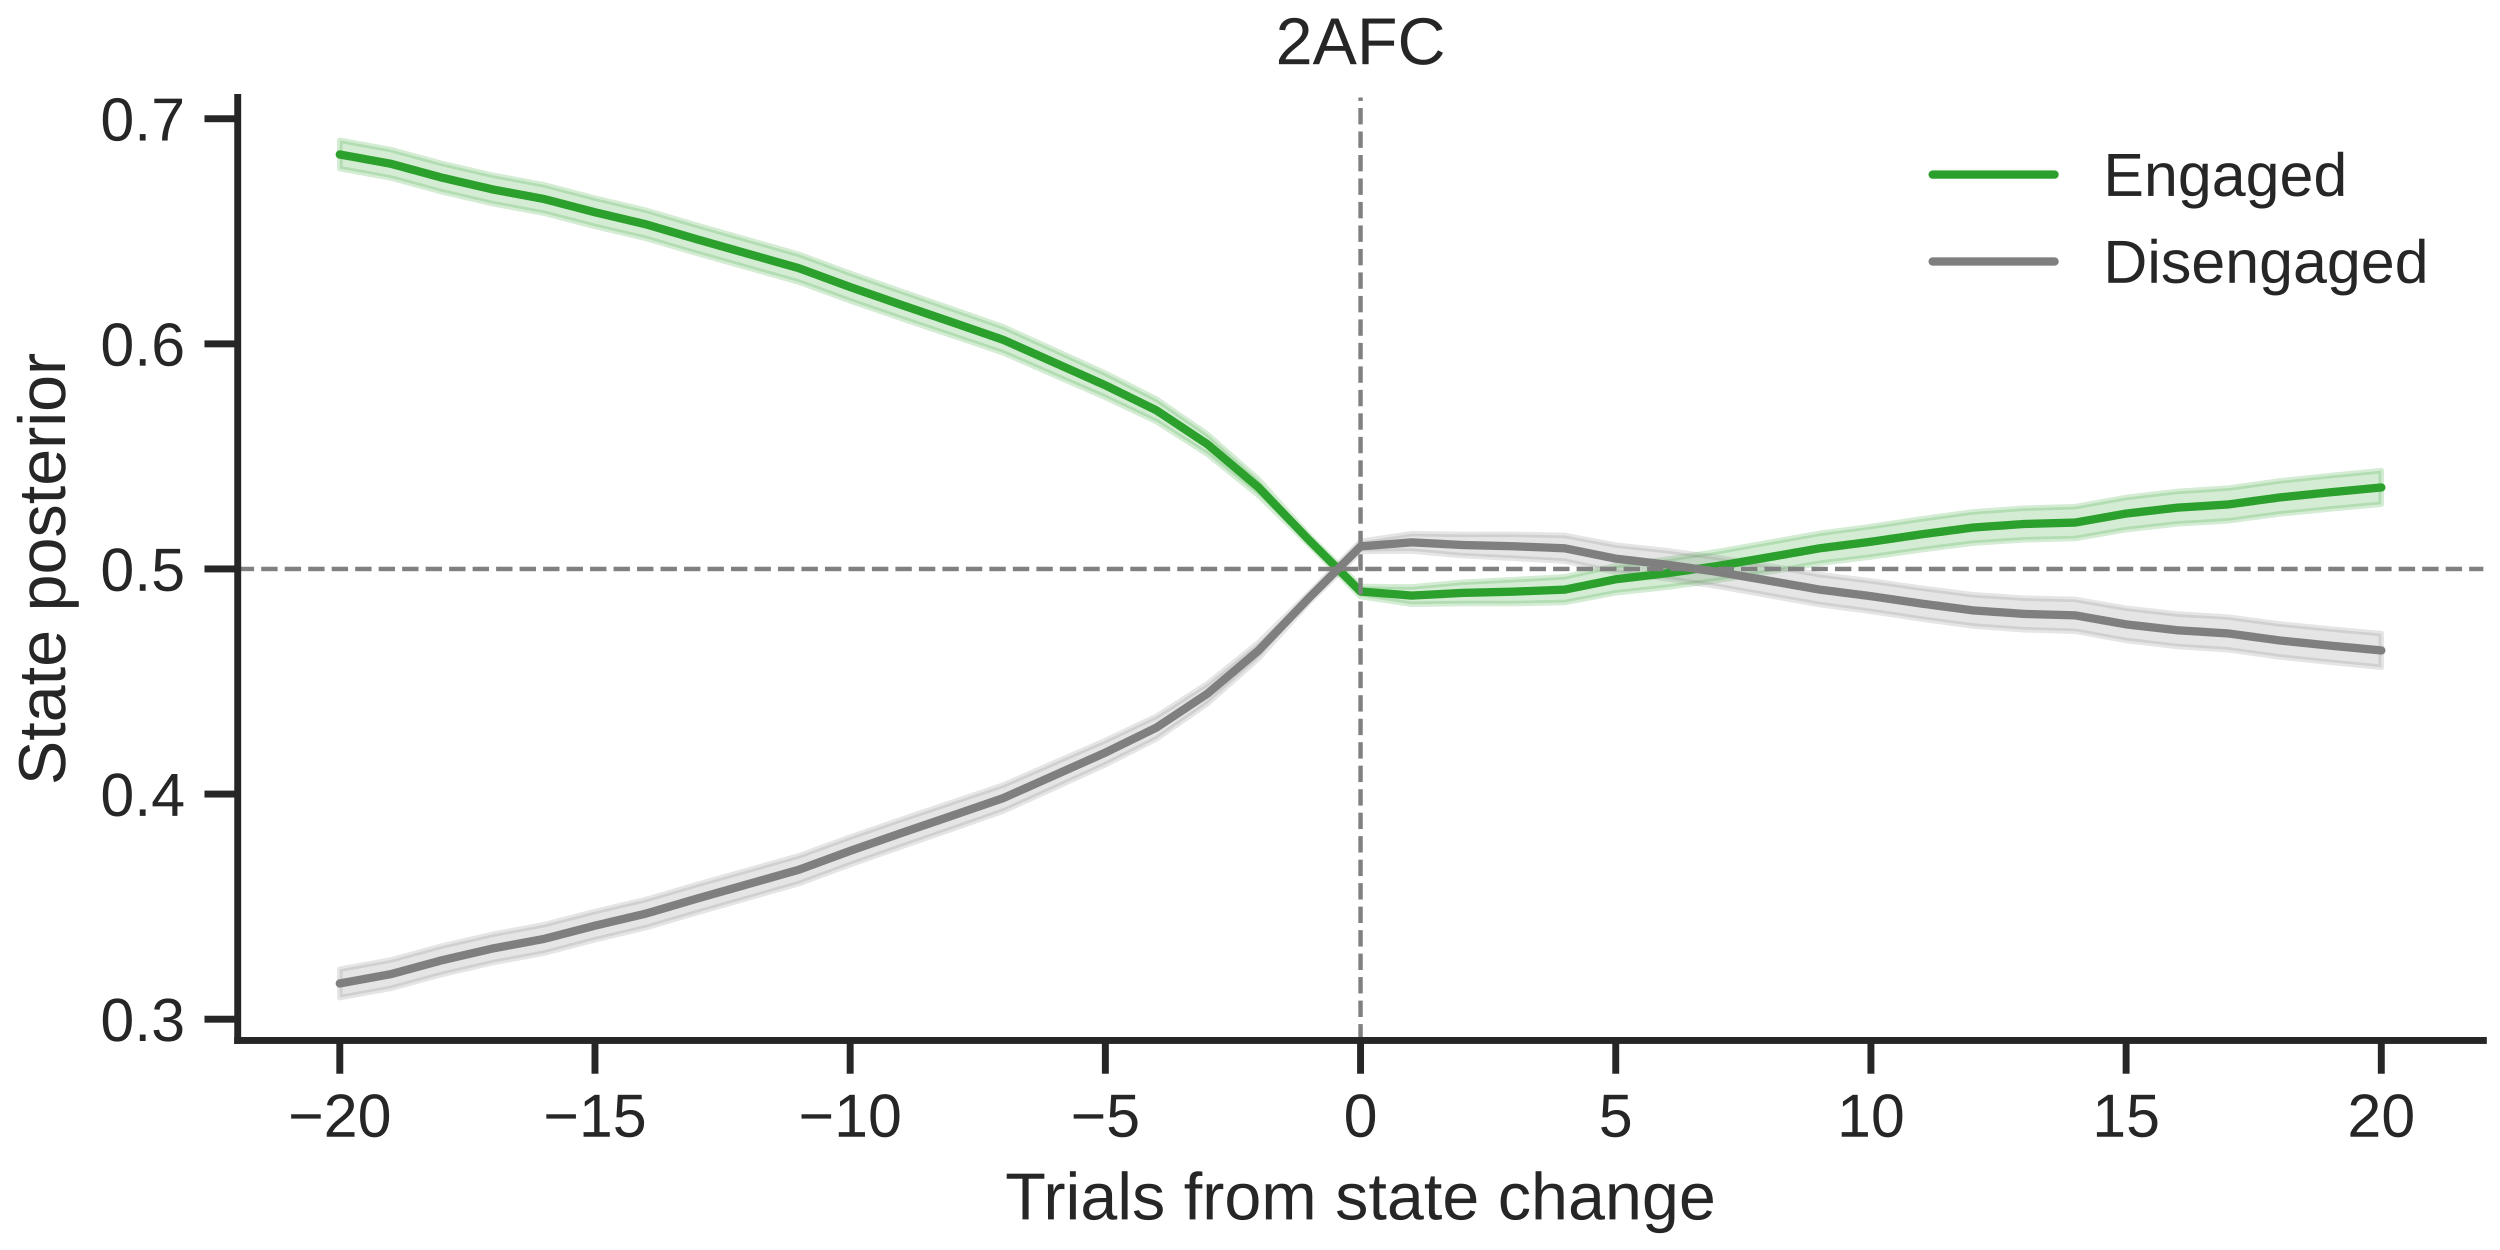
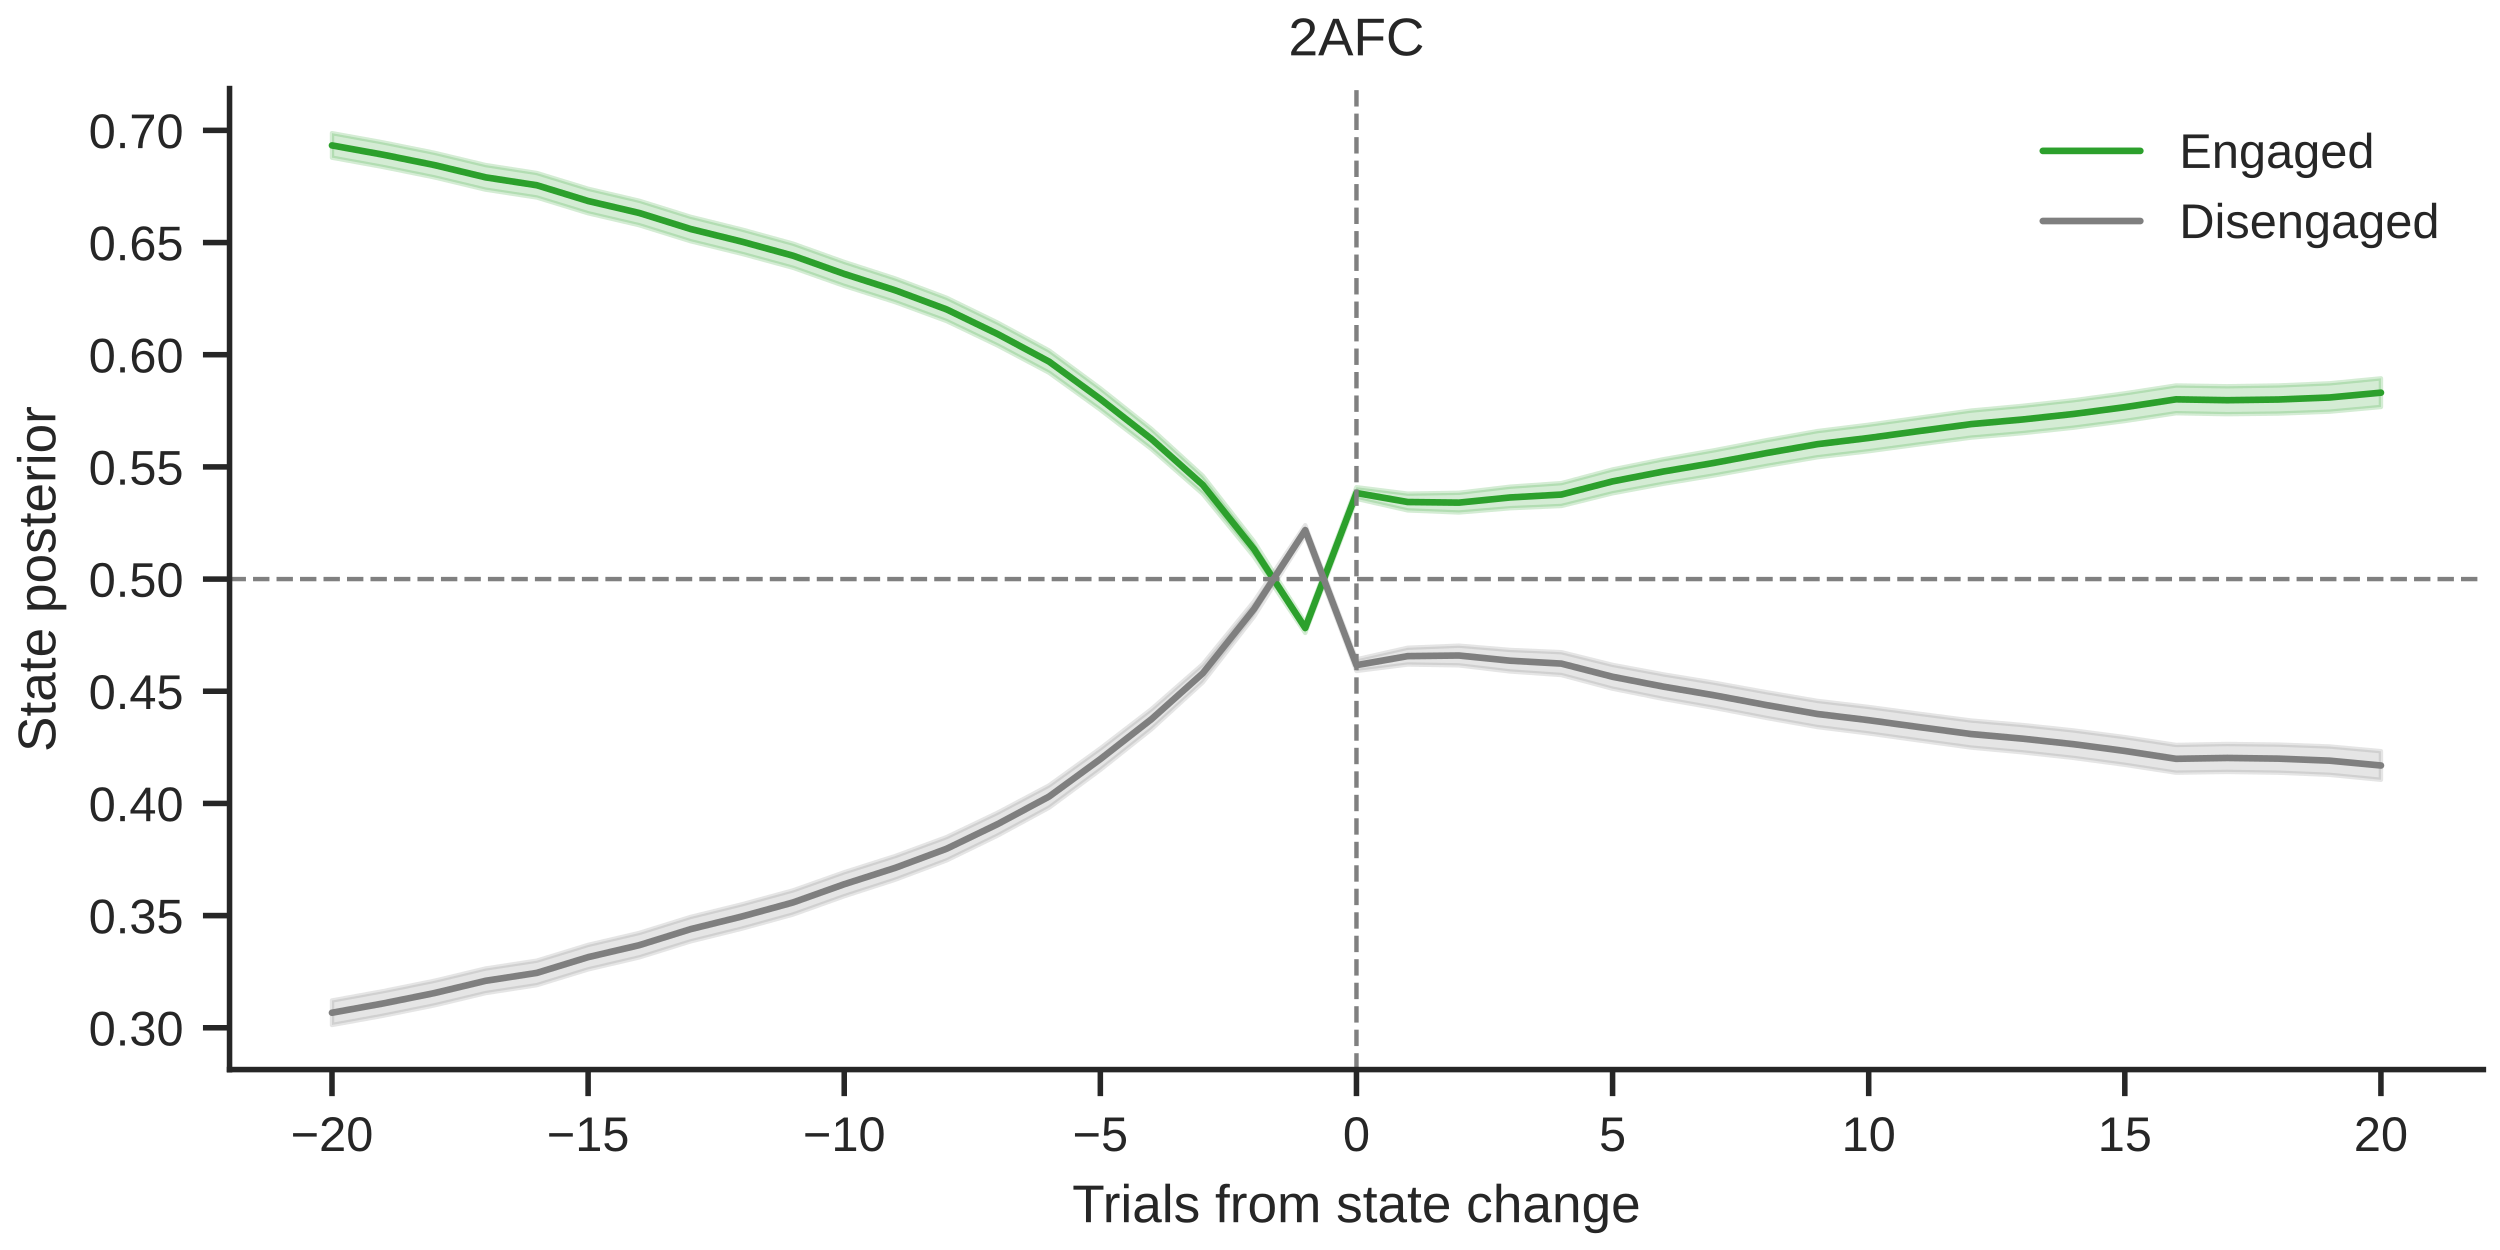
<svg xmlns="http://www.w3.org/2000/svg" xmlns:xlink="http://www.w3.org/1999/xlink" width="451.276pt" height="225.638pt" viewBox="0 0 451.276 225.638" version="1.1">
  <defs>
    <style type="text/css">*{stroke-linejoin: round; stroke-linecap: butt}</style>
  </defs>
  <g id="figure_1">
    <g id="patch_1">
      <path d="M 0 225.638  L 451.276 225.638  L 451.276 0  L 0 0  z " style="fill: #ffffff" />
    </g>
    <g id="axes_1">
      <g id="patch_2">
-         <path d="M 42.911 187.816  L 448.275 187.816  L 448.275 17.59  L 42.911 17.59  z " style="fill: #ffffff" />
+         <path d="M 41.435 193.069  L 448.275 193.069  L 448.275 15.989  L 41.435 15.989  z " style="fill: #ffffff" />
      </g>
      <g id="matplotlib.axis_1">
        <g id="xtick_1">
          <g id="line2d_1">
            <defs>
-               <path id="mf9cedc2fc2" d="M 0 0  L 0 6  " style="stroke: #262626; stroke-width: 1.25" />
+               <path id="m4733bcad8b" d="M 0 0  L 0 4.8  " style="stroke: #262626" />
            </defs>
            <g>
-               <use xlink:href="#mf9cedc2fc2" x="61.337" y="187.816" style="fill: #262626; stroke: #262626; stroke-width: 1.25" />
+               <use xlink:href="#m4733bcad8b" x="59.928" y="193.069" style="fill: #262626; stroke: #262626" />
            </g>
          </g>
          <g id="text_1">
-             <text style="font-size: 11px; font-family: 'Arial', 'DejaVu Sans', 'Liberation Sans', 'Bitstream Vera Sans', sans-serif; text-anchor: middle; fill: #262626" x="61.337" y="205.19" transform="rotate(-0 61.33652 205.1901)">−20</text>
+             <text style="font-size: 8.8px; font-family: 'Arial', 'DejaVu Sans', 'Liberation Sans', 'Bitstream Vera Sans', sans-serif; text-anchor: middle; fill: #262626" x="59.928" y="207.776" transform="rotate(-0 59.92797 207.776)">−20</text>
          </g>
        </g>
        <g id="xtick_2">
          <g id="line2d_2">
            <g>
-               <use xlink:href="#mf9cedc2fc2" x="107.401" y="187.816" style="fill: #262626; stroke: #262626; stroke-width: 1.25" />
+               <use xlink:href="#m4733bcad8b" x="106.16" y="193.069" style="fill: #262626; stroke: #262626" />
            </g>
          </g>
          <g id="text_2">
-             <text style="font-size: 11px; font-family: 'Arial', 'DejaVu Sans', 'Liberation Sans', 'Bitstream Vera Sans', sans-serif; text-anchor: middle; fill: #262626" x="107.401" y="205.19" transform="rotate(-0 107.4007 205.1901)">−15</text>
+             <text style="font-size: 8.8px; font-family: 'Arial', 'DejaVu Sans', 'Liberation Sans', 'Bitstream Vera Sans', sans-serif; text-anchor: middle; fill: #262626" x="106.16" y="207.776" transform="rotate(-0 106.1598 207.776)">−15</text>
          </g>
        </g>
        <g id="xtick_3">
          <g id="line2d_3">
            <g>
-               <use xlink:href="#mf9cedc2fc2" x="153.465" y="187.816" style="fill: #262626; stroke: #262626; stroke-width: 1.25" />
+               <use xlink:href="#m4733bcad8b" x="152.392" y="193.069" style="fill: #262626; stroke: #262626" />
            </g>
          </g>
          <g id="text_3">
-             <text style="font-size: 11px; font-family: 'Arial', 'DejaVu Sans', 'Liberation Sans', 'Bitstream Vera Sans', sans-serif; text-anchor: middle; fill: #262626" x="153.465" y="205.19" transform="rotate(-0 153.4648 205.1901)">−10</text>
+             <text style="font-size: 8.8px; font-family: 'Arial', 'DejaVu Sans', 'Liberation Sans', 'Bitstream Vera Sans', sans-serif; text-anchor: middle; fill: #262626" x="152.392" y="207.776" transform="rotate(-0 152.3916 207.776)">−10</text>
          </g>
        </g>
        <g id="xtick_4">
          <g id="line2d_4">
            <g>
-               <use xlink:href="#mf9cedc2fc2" x="199.529" y="187.816" style="fill: #262626; stroke: #262626; stroke-width: 1.25" />
+               <use xlink:href="#m4733bcad8b" x="198.623" y="193.069" style="fill: #262626; stroke: #262626" />
            </g>
          </g>
          <g id="text_4">
-             <text style="font-size: 11px; font-family: 'Arial', 'DejaVu Sans', 'Liberation Sans', 'Bitstream Vera Sans', sans-serif; text-anchor: middle; fill: #262626" x="199.529" y="205.19" transform="rotate(-0 199.529 205.1901)">−5</text>
+             <text style="font-size: 8.8px; font-family: 'Arial', 'DejaVu Sans', 'Liberation Sans', 'Bitstream Vera Sans', sans-serif; text-anchor: middle; fill: #262626" x="198.623" y="207.776" transform="rotate(-0 198.6235 207.776)">−5</text>
          </g>
        </g>
        <g id="xtick_5">
          <g id="line2d_5">
            <g>
-               <use xlink:href="#mf9cedc2fc2" x="245.593" y="187.816" style="fill: #262626; stroke: #262626; stroke-width: 1.25" />
+               <use xlink:href="#m4733bcad8b" x="244.855" y="193.069" style="fill: #262626; stroke: #262626" />
            </g>
          </g>
          <g id="text_5">
-             <text style="font-size: 11px; font-family: 'Arial', 'DejaVu Sans', 'Liberation Sans', 'Bitstream Vera Sans', sans-serif; text-anchor: middle; fill: #262626" x="245.593" y="205.19" transform="rotate(-0 245.5931 205.1901)">0</text>
+             <text style="font-size: 8.8px; font-family: 'Arial', 'DejaVu Sans', 'Liberation Sans', 'Bitstream Vera Sans', sans-serif; text-anchor: middle; fill: #262626" x="244.855" y="207.776" transform="rotate(-0 244.8553 207.776)">0</text>
          </g>
        </g>
        <g id="xtick_6">
          <g id="line2d_6">
            <g>
-               <use xlink:href="#mf9cedc2fc2" x="291.657" y="187.816" style="fill: #262626; stroke: #262626; stroke-width: 1.25" />
+               <use xlink:href="#m4733bcad8b" x="291.087" y="193.069" style="fill: #262626; stroke: #262626" />
            </g>
          </g>
          <g id="text_6">
-             <text style="font-size: 11px; font-family: 'Arial', 'DejaVu Sans', 'Liberation Sans', 'Bitstream Vera Sans', sans-serif; text-anchor: middle; fill: #262626" x="291.657" y="205.19" transform="rotate(-0 291.6573 205.1901)">5</text>
+             <text style="font-size: 8.8px; font-family: 'Arial', 'DejaVu Sans', 'Liberation Sans', 'Bitstream Vera Sans', sans-serif; text-anchor: middle; fill: #262626" x="291.087" y="207.776" transform="rotate(-0 291.0871 207.776)">5</text>
          </g>
        </g>
        <g id="xtick_7">
          <g id="line2d_7">
            <g>
-               <use xlink:href="#mf9cedc2fc2" x="337.721" y="187.816" style="fill: #262626; stroke: #262626; stroke-width: 1.25" />
+               <use xlink:href="#m4733bcad8b" x="337.319" y="193.069" style="fill: #262626; stroke: #262626" />
            </g>
          </g>
          <g id="text_7">
-             <text style="font-size: 11px; font-family: 'Arial', 'DejaVu Sans', 'Liberation Sans', 'Bitstream Vera Sans', sans-serif; text-anchor: middle; fill: #262626" x="337.721" y="205.19" transform="rotate(-0 337.7214 205.1901)">10</text>
+             <text style="font-size: 8.8px; font-family: 'Arial', 'DejaVu Sans', 'Liberation Sans', 'Bitstream Vera Sans', sans-serif; text-anchor: middle; fill: #262626" x="337.319" y="207.776" transform="rotate(-0 337.319 207.776)">10</text>
          </g>
        </g>
        <g id="xtick_8">
          <g id="line2d_8">
            <g>
-               <use xlink:href="#mf9cedc2fc2" x="383.786" y="187.816" style="fill: #262626; stroke: #262626; stroke-width: 1.25" />
+               <use xlink:href="#m4733bcad8b" x="383.551" y="193.069" style="fill: #262626; stroke: #262626" />
            </g>
          </g>
          <g id="text_8">
-             <text style="font-size: 11px; font-family: 'Arial', 'DejaVu Sans', 'Liberation Sans', 'Bitstream Vera Sans', sans-serif; text-anchor: middle; fill: #262626" x="383.786" y="205.19" transform="rotate(-0 383.7855 205.1901)">15</text>
+             <text style="font-size: 8.8px; font-family: 'Arial', 'DejaVu Sans', 'Liberation Sans', 'Bitstream Vera Sans', sans-serif; text-anchor: middle; fill: #262626" x="383.551" y="207.776" transform="rotate(-0 383.5508 207.776)">15</text>
          </g>
        </g>
        <g id="xtick_9">
          <g id="line2d_9">
            <g>
-               <use xlink:href="#mf9cedc2fc2" x="429.85" y="187.816" style="fill: #262626; stroke: #262626; stroke-width: 1.25" />
+               <use xlink:href="#m4733bcad8b" x="429.783" y="193.069" style="fill: #262626; stroke: #262626" />
            </g>
          </g>
          <g id="text_9">
-             <text style="font-size: 11px; font-family: 'Arial', 'DejaVu Sans', 'Liberation Sans', 'Bitstream Vera Sans', sans-serif; text-anchor: middle; fill: #262626" x="429.85" y="205.19" transform="rotate(-0 429.8497 205.1901)">20</text>
+             <text style="font-size: 8.8px; font-family: 'Arial', 'DejaVu Sans', 'Liberation Sans', 'Bitstream Vera Sans', sans-serif; text-anchor: middle; fill: #262626" x="429.783" y="207.776" transform="rotate(-0 429.7826 207.776)">20</text>
          </g>
        </g>
        <g id="text_10">
-           <text style="font-size: 12px; font-family: 'Arial', 'DejaVu Sans', 'Liberation Sans', 'Bitstream Vera Sans', sans-serif; text-anchor: middle; fill: #262626" x="245.593" y="220.112" transform="rotate(-0 245.5931 220.1119)">Trials from state change</text>
+           <text style="font-size: 9.6px; font-family: 'Arial', 'DejaVu Sans', 'Liberation Sans', 'Bitstream Vera Sans', sans-serif; text-anchor: middle; fill: #262626" x="244.855" y="220.617" transform="rotate(-0 244.8553 220.6171)">Trials from state change</text>
        </g>
      </g>
      <g id="matplotlib.axis_2">
        <g id="ytick_1">
          <g id="line2d_10">
            <defs>
-               <path id="mc2719b0545" d="M 0 0  L -6 0  " style="stroke: #262626; stroke-width: 1.25" />
+               <path id="mb0cba31950" d="M 0 0  L -4.8 0  " style="stroke: #262626" />
            </defs>
            <g>
-               <use xlink:href="#mc2719b0545" x="42.911" y="183.976" style="fill: #262626; stroke: #262626; stroke-width: 1.25" />
+               <use xlink:href="#mb0cba31950" x="41.435" y="185.524" style="fill: #262626; stroke: #262626" />
            </g>
          </g>
          <g id="text_11">
-             <text style="font-size: 11px; font-family: 'Arial', 'DejaVu Sans', 'Liberation Sans', 'Bitstream Vera Sans', sans-serif; text-anchor: end; fill: #262626" x="33.411" y="187.913" transform="rotate(-0 33.41087 187.9129)">0.3</text>
+             <text style="font-size: 8.8px; font-family: 'Arial', 'DejaVu Sans', 'Liberation Sans', 'Bitstream Vera Sans', sans-serif; text-anchor: end; fill: #262626" x="33.135" y="188.727" transform="rotate(-0 33.13524 188.727)">0.30</text>
          </g>
        </g>
        <g id="ytick_2">
          <g id="line2d_11">
            <g>
-               <use xlink:href="#mc2719b0545" x="42.911" y="143.34" style="fill: #262626; stroke: #262626; stroke-width: 1.25" />
+               <use xlink:href="#mb0cba31950" x="41.435" y="165.275" style="fill: #262626; stroke: #262626" />
            </g>
          </g>
          <g id="text_12">
-             <text style="font-size: 11px; font-family: 'Arial', 'DejaVu Sans', 'Liberation Sans', 'Bitstream Vera Sans', sans-serif; text-anchor: end; fill: #262626" x="33.411" y="147.276" transform="rotate(-0 33.41087 147.2764)">0.4</text>
+             <text style="font-size: 8.8px; font-family: 'Arial', 'DejaVu Sans', 'Liberation Sans', 'Bitstream Vera Sans', sans-serif; text-anchor: end; fill: #262626" x="33.135" y="168.478" transform="rotate(-0 33.13524 168.4785)">0.35</text>
          </g>
        </g>
        <g id="ytick_3">
          <g id="line2d_12">
            <g>
-               <use xlink:href="#mc2719b0545" x="42.911" y="102.703" style="fill: #262626; stroke: #262626; stroke-width: 1.25" />
+               <use xlink:href="#mb0cba31950" x="41.435" y="145.027" style="fill: #262626; stroke: #262626" />
            </g>
          </g>
          <g id="text_13">
-             <text style="font-size: 11px; font-family: 'Arial', 'DejaVu Sans', 'Liberation Sans', 'Bitstream Vera Sans', sans-serif; text-anchor: end; fill: #262626" x="33.411" y="106.64" transform="rotate(-0 33.41087 106.6398)">0.5</text>
+             <text style="font-size: 8.8px; font-family: 'Arial', 'DejaVu Sans', 'Liberation Sans', 'Bitstream Vera Sans', sans-serif; text-anchor: end; fill: #262626" x="33.135" y="148.23" transform="rotate(-0 33.13524 148.2299)">0.40</text>
          </g>
        </g>
        <g id="ytick_4">
          <g id="line2d_13">
            <g>
-               <use xlink:href="#mc2719b0545" x="42.911" y="62.067" style="fill: #262626; stroke: #262626; stroke-width: 1.25" />
+               <use xlink:href="#mb0cba31950" x="41.435" y="124.778" style="fill: #262626; stroke: #262626" />
            </g>
          </g>
          <g id="text_14">
-             <text style="font-size: 11px; font-family: 'Arial', 'DejaVu Sans', 'Liberation Sans', 'Bitstream Vera Sans', sans-serif; text-anchor: end; fill: #262626" x="33.411" y="66.003" transform="rotate(-0 33.41087 66.00332)">0.6</text>
+             <text style="font-size: 8.8px; font-family: 'Arial', 'DejaVu Sans', 'Liberation Sans', 'Bitstream Vera Sans', sans-serif; text-anchor: end; fill: #262626" x="33.135" y="127.981" transform="rotate(-0 33.13524 127.9813)">0.45</text>
          </g>
        </g>
        <g id="ytick_5">
          <g id="line2d_14">
            <g>
-               <use xlink:href="#mc2719b0545" x="42.911" y="21.43" style="fill: #262626; stroke: #262626; stroke-width: 1.25" />
+               <use xlink:href="#mb0cba31950" x="41.435" y="104.529" style="fill: #262626; stroke: #262626" />
            </g>
          </g>
          <g id="text_15">
-             <text style="font-size: 11px; font-family: 'Arial', 'DejaVu Sans', 'Liberation Sans', 'Bitstream Vera Sans', sans-serif; text-anchor: end; fill: #262626" x="33.411" y="25.367" transform="rotate(-0 33.41087 25.3668)">0.7</text>
-           </g>
-         </g>
-         <g id="text_16">
-           <text style="font-size: 12px; font-family: 'Arial', 'DejaVu Sans', 'Liberation Sans', 'Bitstream Vera Sans', sans-serif; text-anchor: middle; fill: #262626" x="11.736" y="102.703" transform="rotate(-90 11.73587 102.703)">State posterior</text>
+             <text style="font-size: 8.8px; font-family: 'Arial', 'DejaVu Sans', 'Liberation Sans', 'Bitstream Vera Sans', sans-serif; text-anchor: end; fill: #262626" x="33.135" y="107.733" transform="rotate(-0 33.13524 107.7327)">0.50</text>
+           </g>
+         </g>
+         <g id="ytick_6">
+           <g id="line2d_15">
+             <g>
+               <use xlink:href="#mb0cba31950" x="41.435" y="84.281" style="fill: #262626; stroke: #262626" />
+             </g>
+           </g>
+           <g id="text_16">
+             <text style="font-size: 8.8px; font-family: 'Arial', 'DejaVu Sans', 'Liberation Sans', 'Bitstream Vera Sans', sans-serif; text-anchor: end; fill: #262626" x="33.135" y="87.484" transform="rotate(-0 33.13524 87.48408)">0.55</text>
+           </g>
+         </g>
+         <g id="ytick_7">
+           <g id="line2d_16">
+             <g>
+               <use xlink:href="#mb0cba31950" x="41.435" y="64.032" style="fill: #262626; stroke: #262626" />
+             </g>
+           </g>
+           <g id="text_17">
+             <text style="font-size: 8.8px; font-family: 'Arial', 'DejaVu Sans', 'Liberation Sans', 'Bitstream Vera Sans', sans-serif; text-anchor: end; fill: #262626" x="33.135" y="67.235" transform="rotate(-0 33.13524 67.23549)">0.60</text>
+           </g>
+         </g>
+         <g id="ytick_8">
+           <g id="line2d_17">
+             <g>
+               <use xlink:href="#mb0cba31950" x="41.435" y="43.784" style="fill: #262626; stroke: #262626" />
+             </g>
+           </g>
+           <g id="text_18">
+             <text style="font-size: 8.8px; font-family: 'Arial', 'DejaVu Sans', 'Liberation Sans', 'Bitstream Vera Sans', sans-serif; text-anchor: end; fill: #262626" x="33.135" y="46.987" transform="rotate(-0 33.13524 46.98689)">0.65</text>
+           </g>
+         </g>
+         <g id="ytick_9">
+           <g id="line2d_18">
+             <g>
+               <use xlink:href="#mb0cba31950" x="41.435" y="23.535" style="fill: #262626; stroke: #262626" />
+             </g>
+           </g>
+           <g id="text_19">
+             <text style="font-size: 8.8px; font-family: 'Arial', 'DejaVu Sans', 'Liberation Sans', 'Bitstream Vera Sans', sans-serif; text-anchor: end; fill: #262626" x="33.135" y="26.738" transform="rotate(-0 33.13524 26.7383)">0.70</text>
+           </g>
+         </g>
+         <g id="text_20">
+           <text style="font-size: 9.6px; font-family: 'Arial', 'DejaVu Sans', 'Liberation Sans', 'Bitstream Vera Sans', sans-serif; text-anchor: middle; fill: #262626" x="9.989" y="104.529" transform="rotate(-90 9.989303 104.5294)">State posterior</text>
        </g>
      </g>
      <g id="FillBetweenPolyCollection_1">
        <defs>
-           <path id="m1796083122" d="M 61.337 -200.311  L 61.337 -195.193  L 70.549 -193.514  L 79.762 -191.006  L 88.975 -188.869  L 98.188 -187.154  L 107.401 -184.769  L 116.613 -182.601  L 125.826 -179.9  L 135.039 -177.303  L 144.252 -174.703  L 153.465 -171.338  L 162.678 -168.161  L 171.89 -165.06  L 181.103 -161.946  L 190.316 -157.912  L 199.529 -153.907  L 208.742 -149.542  L 217.955 -143.646  L 227.167 -136.224  L 236.38 -127.27  L 245.593 -117.953  L 254.806 -116.568  L 264.019 -116.696  L 273.232 -116.685  L 282.444 -116.882  L 291.657 -118.635  L 300.87 -119.628  L 310.083 -120.876  L 319.296 -122.395  L 328.509 -123.971  L 337.721 -125.105  L 346.934 -126.421  L 356.147 -127.594  L 365.36 -128.207  L 374.573 -128.435  L 383.786 -130.033  L 392.998 -131.072  L 402.211 -131.627  L 411.424 -132.861  L 420.637 -133.774  L 429.85 -134.611  L 429.85 -140.677  L 429.85 -140.677  L 420.637 -139.781  L 411.424 -138.81  L 402.211 -137.527  L 392.998 -136.926  L 383.786 -135.84  L 374.573 -134.178  L 365.36 -133.898  L 356.147 -133.232  L 346.934 -131.982  L 337.721 -130.594  L 328.509 -129.369  L 319.296 -127.72  L 310.083 -126.082  L 300.87 -124.685  L 291.657 -123.512  L 282.444 -121.527  L 273.232 -120.997  L 264.019 -120.535  L 254.806 -119.692  L 245.593 -119.776  L 236.38 -128.848  L 227.167 -139.095  L 217.955 -147.242  L 208.742 -153.589  L 199.529 -158.257  L 190.316 -162.465  L 181.103 -166.633  L 171.89 -169.866  L 162.678 -173.054  L 153.465 -176.298  L 144.252 -179.713  L 135.039 -182.338  L 125.826 -184.962  L 116.613 -187.675  L 107.401 -189.866  L 98.188 -192.275  L 88.975 -193.994  L 79.762 -196.128  L 70.549 -198.634  L 61.337 -200.311  z " style="stroke: #2ca02c; stroke-opacity: 0.2" />
+           <path id="mbb6099dcb6" d="M 59.928 -201.599  L 59.928 -197.177  L 69.174 -195.494  L 78.421 -193.621  L 87.667 -191.405  L 96.913 -189.987  L 106.16 -187.145  L 115.406 -184.982  L 124.653 -182.099  L 133.899 -179.827  L 143.145 -177.307  L 152.392 -174.031  L 161.638 -171.089  L 170.884 -167.68  L 180.131 -163.254  L 189.377 -158.35  L 198.623 -151.68  L 207.87 -144.568  L 217.116 -136.471  L 226.363 -125.146  L 235.609 -111.386  L 244.855 -135.6  L 254.102 -133.507  L 263.348 -133.131  L 272.594 -133.903  L 281.841 -134.307  L 291.087 -136.598  L 300.333 -138.326  L 309.58 -139.848  L 318.826 -141.527  L 328.073 -143.105  L 337.319 -144.196  L 346.565 -145.442  L 355.812 -146.646  L 365.058 -147.453  L 374.304 -148.436  L 383.551 -149.641  L 392.797 -151.051  L 402.044 -150.879  L 411.29 -150.987  L 420.536 -151.332  L 429.783 -152.176  L 429.783 -157.34  L 429.783 -157.34  L 420.536 -156.445  L 411.29 -156.056  L 402.044 -155.914  L 392.797 -156.055  L 383.551 -154.634  L 374.304 -153.391  L 365.058 -152.373  L 355.812 -151.521  L 346.565 -150.254  L 337.319 -148.967  L 328.073 -147.82  L 318.826 -146.169  L 309.58 -144.382  L 300.333 -142.753  L 291.087 -140.892  L 281.841 -138.427  L 272.594 -137.782  L 263.348 -136.68  L 254.102 -136.528  L 244.855 -137.692  L 235.609 -113.178  L 226.363 -127.882  L 217.116 -139.75  L 207.87 -148.189  L 198.623 -155.533  L 189.377 -162.362  L 180.131 -167.371  L 170.884 -171.877  L 161.638 -175.352  L 152.392 -178.35  L 143.145 -181.657  L 133.899 -184.209  L 124.653 -186.503  L 115.406 -189.392  L 106.16 -191.561  L 96.913 -194.401  L 87.667 -195.838  L 78.421 -198.052  L 69.174 -199.92  L 59.928 -201.599  z " style="stroke: #2ca02c; stroke-opacity: 0.2; stroke-width: 0.8" />
        </defs>
-         <g clip-path="url(#p37f23680f6)">
-           <use xlink:href="#m1796083122" x="0" y="225.638" style="fill: #2ca02c; fill-opacity: 0.2; stroke: #2ca02c; stroke-opacity: 0.2" />
+         <g clip-path="url(#p39fd21e505)">
+           <use xlink:href="#mbb6099dcb6" x="0" y="225.638" style="fill: #2ca02c; fill-opacity: 0.2; stroke: #2ca02c; stroke-opacity: 0.2; stroke-width: 0.8" />
        </g>
      </g>
      <g id="FillBetweenPolyCollection_2">
        <defs>
-           <path id="m84dc3851f5" d="M 61.337 -50.677  L 61.337 -45.559  L 70.549 -47.236  L 79.762 -49.742  L 88.975 -51.876  L 98.188 -53.595  L 107.401 -56.003  L 116.613 -58.194  L 125.826 -60.908  L 135.039 -63.531  L 144.252 -66.157  L 153.465 -69.572  L 162.678 -72.815  L 171.89 -76.004  L 181.103 -79.236  L 190.316 -83.404  L 199.529 -87.613  L 208.742 -92.28  L 217.955 -98.627  L 227.167 -106.775  L 236.38 -117.021  L 245.593 -126.093  L 254.806 -126.178  L 264.019 -125.334  L 273.232 -124.873  L 282.444 -124.343  L 291.657 -122.357  L 300.87 -121.185  L 310.083 -119.788  L 319.296 -118.15  L 328.509 -116.5  L 337.721 -115.276  L 346.934 -113.888  L 356.147 -112.638  L 365.36 -111.972  L 374.573 -111.691  L 383.786 -110.03  L 392.998 -108.943  L 402.211 -108.343  L 411.424 -107.06  L 420.637 -106.089  L 429.85 -105.193  L 429.85 -111.259  L 429.85 -111.259  L 420.637 -112.096  L 411.424 -113.009  L 402.211 -114.243  L 392.998 -114.797  L 383.786 -115.836  L 374.573 -117.435  L 365.36 -117.662  L 356.147 -118.275  L 346.934 -119.449  L 337.721 -120.765  L 328.509 -121.898  L 319.296 -123.474  L 310.083 -124.993  L 300.87 -126.241  L 291.657 -127.235  L 282.444 -128.988  L 273.232 -129.185  L 264.019 -129.174  L 254.806 -129.301  L 245.593 -127.917  L 236.38 -118.6  L 227.167 -109.646  L 217.955 -102.223  L 208.742 -96.328  L 199.529 -91.963  L 190.316 -87.957  L 181.103 -83.923  L 171.89 -80.81  L 162.678 -77.709  L 153.465 -74.532  L 144.252 -71.167  L 135.039 -68.567  L 125.826 -65.97  L 116.613 -63.268  L 107.401 -61.1  L 98.188 -58.715  L 88.975 -57  L 79.762 -54.863  L 70.549 -52.356  L 61.337 -50.677  z " style="stroke: #7f7f7f; stroke-opacity: 0.2" />
+           <path id="m116d76192e" d="M 59.928 -45.04  L 59.928 -40.617  L 69.174 -42.297  L 78.421 -44.165  L 87.667 -46.379  L 96.913 -47.816  L 106.16 -50.656  L 115.406 -52.825  L 124.653 -55.713  L 133.899 -58.008  L 143.145 -60.56  L 152.392 -63.867  L 161.638 -66.865  L 170.884 -70.34  L 180.131 -74.845  L 189.377 -79.855  L 198.623 -86.684  L 207.87 -94.028  L 217.116 -102.467  L 226.363 -114.335  L 235.609 -129.038  L 244.855 -104.525  L 254.102 -105.689  L 263.348 -105.537  L 272.594 -104.435  L 281.841 -103.79  L 291.087 -101.325  L 300.333 -99.464  L 309.58 -97.835  L 318.826 -96.048  L 328.073 -94.397  L 337.319 -93.25  L 346.565 -91.962  L 355.812 -90.696  L 365.058 -89.844  L 374.304 -88.826  L 383.551 -87.583  L 392.797 -86.162  L 402.044 -86.303  L 411.29 -86.161  L 420.536 -85.772  L 429.783 -84.877  L 429.783 -90.04  L 429.783 -90.04  L 420.536 -90.885  L 411.29 -91.23  L 402.044 -91.338  L 392.797 -91.166  L 383.551 -92.576  L 374.304 -93.781  L 365.058 -94.764  L 355.812 -95.571  L 346.565 -96.775  L 337.319 -98.021  L 328.073 -99.112  L 318.826 -100.69  L 309.58 -102.368  L 300.333 -103.891  L 291.087 -105.619  L 281.841 -107.91  L 272.594 -108.314  L 263.348 -109.086  L 254.102 -108.71  L 244.855 -106.617  L 235.609 -130.831  L 226.363 -117.07  L 217.116 -105.746  L 207.87 -97.649  L 198.623 -90.537  L 189.377 -83.867  L 180.131 -78.963  L 170.884 -74.536  L 161.638 -71.128  L 152.392 -68.186  L 143.145 -64.91  L 133.899 -62.39  L 124.653 -60.118  L 115.406 -57.235  L 106.16 -55.072  L 96.913 -52.23  L 87.667 -50.811  L 78.421 -48.596  L 69.174 -46.723  L 59.928 -45.04  z " style="stroke: #7f7f7f; stroke-opacity: 0.2; stroke-width: 0.8" />
        </defs>
-         <g clip-path="url(#p37f23680f6)">
-           <use xlink:href="#m84dc3851f5" x="0" y="225.638" style="fill: #7f7f7f; fill-opacity: 0.2; stroke: #7f7f7f; stroke-opacity: 0.2" />
-         </g>
-       </g>
-       <g id="line2d_15">
-         <path d="M 61.337 27.886  L 70.549 29.564  L 79.762 32.071  L 88.975 34.206  L 98.188 35.923  L 107.401 38.32  L 116.613 40.5  L 125.826 43.207  L 135.039 45.817  L 144.252 48.43  L 153.465 51.82  L 162.678 55.03  L 171.89 58.175  L 181.103 61.348  L 190.316 65.449  L 199.529 69.556  L 208.742 74.072  L 217.955 80.194  L 227.167 87.979  L 236.38 97.579  L 245.593 106.773  L 254.806 107.508  L 264.019 107.022  L 273.232 106.797  L 282.444 106.434  L 291.657 104.564  L 300.87 103.481  L 310.083 102.159  L 319.296 100.58  L 328.509 98.968  L 337.721 97.789  L 346.934 96.437  L 356.147 95.225  L 365.36 94.585  L 374.573 94.331  L 383.786 92.701  L 392.998 91.639  L 402.211 91.061  L 411.424 89.803  L 420.637 88.86  L 429.85 87.994  " clip-path="url(#p37f23680f6)" style="fill: none; stroke: #2ca02c; stroke-width: 1.5; stroke-linecap: round" />
-       </g>
-       <g id="line2d_16">
-         <path d="M 61.337 177.52  L 70.549 175.842  L 79.762 173.335  L 88.975 171.2  L 98.188 169.483  L 107.401 167.086  L 116.613 164.907  L 125.826 162.199  L 135.039 159.589  L 144.252 156.976  L 153.465 153.586  L 162.678 150.376  L 171.89 147.231  L 181.103 144.058  L 190.316 139.957  L 199.529 135.85  L 208.742 131.334  L 217.955 125.212  L 227.167 117.428  L 236.38 107.827  L 245.593 98.633  L 254.806 97.898  L 264.019 98.384  L 273.232 98.609  L 282.444 98.973  L 291.657 100.842  L 300.87 101.925  L 310.083 103.247  L 319.296 104.826  L 328.509 106.438  L 337.721 107.617  L 346.934 108.97  L 356.147 110.182  L 365.36 110.821  L 374.573 111.075  L 383.786 112.705  L 392.998 113.767  L 402.211 114.345  L 411.424 115.604  L 420.637 116.546  L 429.85 117.412  " clip-path="url(#p37f23680f6)" style="fill: none; stroke: #7f7f7f; stroke-width: 1.5; stroke-linecap: round" />
-       </g>
-       <g id="line2d_17" />
-       <g id="line2d_18" />
+         <g clip-path="url(#p39fd21e505)">
+           <use xlink:href="#m116d76192e" x="0" y="225.638" style="fill: #7f7f7f; fill-opacity: 0.2; stroke: #7f7f7f; stroke-opacity: 0.2; stroke-width: 0.8" />
+         </g>
+       </g>
      <g id="line2d_19">
-         <path d="M 245.593 187.816  L 245.593 17.59  " clip-path="url(#p37f23680f6)" style="fill: none; stroke-dasharray: 2.96,1.28; stroke-dashoffset: 0; stroke: #808080; stroke-width: 0.8" />
+         <path d="M 59.928 26.25  L 69.174 27.931  L 78.421 29.802  L 87.667 32.016  L 96.913 33.444  L 106.16 36.285  L 115.406 38.451  L 124.653 41.337  L 133.899 43.62  L 143.145 46.156  L 152.392 49.447  L 161.638 52.417  L 170.884 55.859  L 180.131 60.325  L 189.377 65.282  L 198.623 72.032  L 207.87 79.26  L 217.116 87.527  L 226.363 99.124  L 235.609 113.356  L 244.855 88.992  L 254.102 90.62  L 263.348 90.732  L 272.594 89.796  L 281.841 89.271  L 291.087 86.893  L 300.333 85.098  L 309.58 83.522  L 318.826 81.79  L 328.073 80.175  L 337.319 79.056  L 346.565 77.79  L 355.812 76.554  L 365.058 75.725  L 374.304 74.724  L 383.551 73.5  L 392.797 72.085  L 402.044 72.241  L 411.29 72.116  L 420.536 71.749  L 429.783 70.88  " clip-path="url(#p39fd21e505)" style="fill: none; stroke: #2ca02c; stroke-width: 1.2; stroke-linecap: round" />
      </g>
      <g id="line2d_20">
-         <path d="M 42.911 102.703  L 448.275 102.703  " clip-path="url(#p37f23680f6)" style="fill: none; stroke-dasharray: 2.96,1.28; stroke-dashoffset: 0; stroke: #808080; stroke-width: 0.8" />
+         <path d="M 59.928 182.809  L 69.174 181.128  L 78.421 179.257  L 87.667 177.043  L 96.913 175.615  L 106.16 172.774  L 115.406 170.608  L 124.653 167.722  L 133.899 165.439  L 143.145 162.903  L 152.392 159.611  L 161.638 156.641  L 170.884 153.2  L 180.131 148.734  L 189.377 143.777  L 198.623 137.027  L 207.87 129.799  L 217.116 121.531  L 226.363 109.935  L 235.609 95.703  L 244.855 120.067  L 254.102 118.438  L 263.348 118.327  L 272.594 119.263  L 281.841 119.788  L 291.087 122.166  L 300.333 123.96  L 309.58 125.536  L 318.826 127.269  L 328.073 128.884  L 337.319 130.002  L 346.565 131.269  L 355.812 132.504  L 365.058 133.334  L 374.304 134.334  L 383.551 135.558  L 392.797 136.974  L 402.044 136.818  L 411.29 136.942  L 420.536 137.309  L 429.783 138.179  " clip-path="url(#p39fd21e505)" style="fill: none; stroke: #7f7f7f; stroke-width: 1.2; stroke-linecap: round" />
+       </g>
+       <g id="line2d_21" />
+       <g id="line2d_22" />
+       <g id="line2d_23">
+         <path d="M 244.855 193.069  L 244.855 15.989  " clip-path="url(#p39fd21e505)" style="fill: none; stroke-dasharray: 2.96,1.28; stroke-dashoffset: 0; stroke: #808080; stroke-width: 0.8" />
+       </g>
+       <g id="line2d_24">
+         <path d="M 41.435 104.529  L 448.275 104.529  " clip-path="url(#p39fd21e505)" style="fill: none; stroke-dasharray: 2.96,1.28; stroke-dashoffset: 0; stroke: #808080; stroke-width: 0.8" />
      </g>
      <g id="patch_3">
-         <path d="M 42.911 187.816  L 42.911 17.59  " style="fill: none; stroke: #262626; stroke-width: 1.25; stroke-linejoin: miter; stroke-linecap: square" />
+         <path d="M 41.435 193.069  L 41.435 15.989  " style="fill: none; stroke: #262626; stroke-linejoin: miter; stroke-linecap: square" />
      </g>
      <g id="patch_4">
-         <path d="M 42.911 187.816  L 448.275 187.816  " style="fill: none; stroke: #262626; stroke-width: 1.25; stroke-linejoin: miter; stroke-linecap: square" />
-       </g>
-       <g id="text_17">
-         <text style="font-size: 12px; font-family: 'Arial', 'DejaVu Sans', 'Liberation Sans', 'Bitstream Vera Sans', sans-serif; text-anchor: middle; fill: #262626" x="245.593" y="11.59" transform="rotate(-0 245.5931 11.58962)">2AFC</text>
+         <path d="M 41.435 193.069  L 448.275 193.069  " style="fill: none; stroke: #262626; stroke-linejoin: miter; stroke-linecap: square" />
+       </g>
+       <g id="text_21">
+         <text style="font-size: 9.6px; font-family: 'Arial', 'DejaVu Sans', 'Liberation Sans', 'Bitstream Vera Sans', sans-serif; text-anchor: middle; fill: #262626" x="244.855" y="9.989" transform="rotate(-0 244.8553 9.989303)">2AFC</text>
      </g>
      <g id="legend_1">
-         <g id="line2d_21">
-           <path d="M 348.868 31.513  L 359.868 31.513  L 370.868 31.513  " style="fill: none; stroke: #2ca02c; stroke-width: 1.5; stroke-linecap: round" />
-         </g>
-         <g id="text_18">
-           <text style="font-size: 11px; font-family: 'Arial', 'DejaVu Sans', 'Liberation Sans', 'Bitstream Vera Sans', sans-serif; text-anchor: start; fill: #262626" x="379.668" y="35.363" transform="rotate(-0 379.668 35.36321)">Engaged</text>
-         </g>
-         <g id="line2d_22">
-           <path d="M 348.868 47.202  L 359.868 47.202  L 370.868 47.202  " style="fill: none; stroke: #7f7f7f; stroke-width: 1.5; stroke-linecap: round" />
-         </g>
-         <g id="text_19">
-           <text style="font-size: 11px; font-family: 'Arial', 'DejaVu Sans', 'Liberation Sans', 'Bitstream Vera Sans', sans-serif; text-anchor: start; fill: #262626" x="379.668" y="51.052" transform="rotate(-0 379.668 51.05196)">Disengaged</text>
+         <g id="line2d_25">
+           <path d="M 368.749 27.236  L 377.549 27.236  L 386.349 27.236  " style="fill: none; stroke: #2ca02c; stroke-width: 1.2; stroke-linecap: round" />
+         </g>
+         <g id="text_22">
+           <text style="font-size: 8.8px; font-family: 'Arial', 'DejaVu Sans', 'Liberation Sans', 'Bitstream Vera Sans', sans-serif; text-anchor: start; fill: #262626" x="393.389" y="30.316" transform="rotate(-0 393.3895 30.31594)">Engaged</text>
+         </g>
+         <g id="line2d_26">
+           <path d="M 368.749 39.895  L 377.549 39.895  L 386.349 39.895  " style="fill: none; stroke: #7f7f7f; stroke-width: 1.2; stroke-linecap: round" />
+         </g>
+         <g id="text_23">
+           <text style="font-size: 8.8px; font-family: 'Arial', 'DejaVu Sans', 'Liberation Sans', 'Bitstream Vera Sans', sans-serif; text-anchor: start; fill: #262626" x="393.389" y="42.975" transform="rotate(-0 393.3895 42.97471)">Disengaged</text>
        </g>
      </g>
    </g>
  </g>
  <defs>
-     <clipPath id="p37f23680f6">
-       <rect x="42.911" y="17.59" width="405.364" height="170.227" />
+     <clipPath id="p39fd21e505">
+       <rect x="41.435" y="15.989" width="406.84" height="177.08" />
    </clipPath>
  </defs>
</svg>
